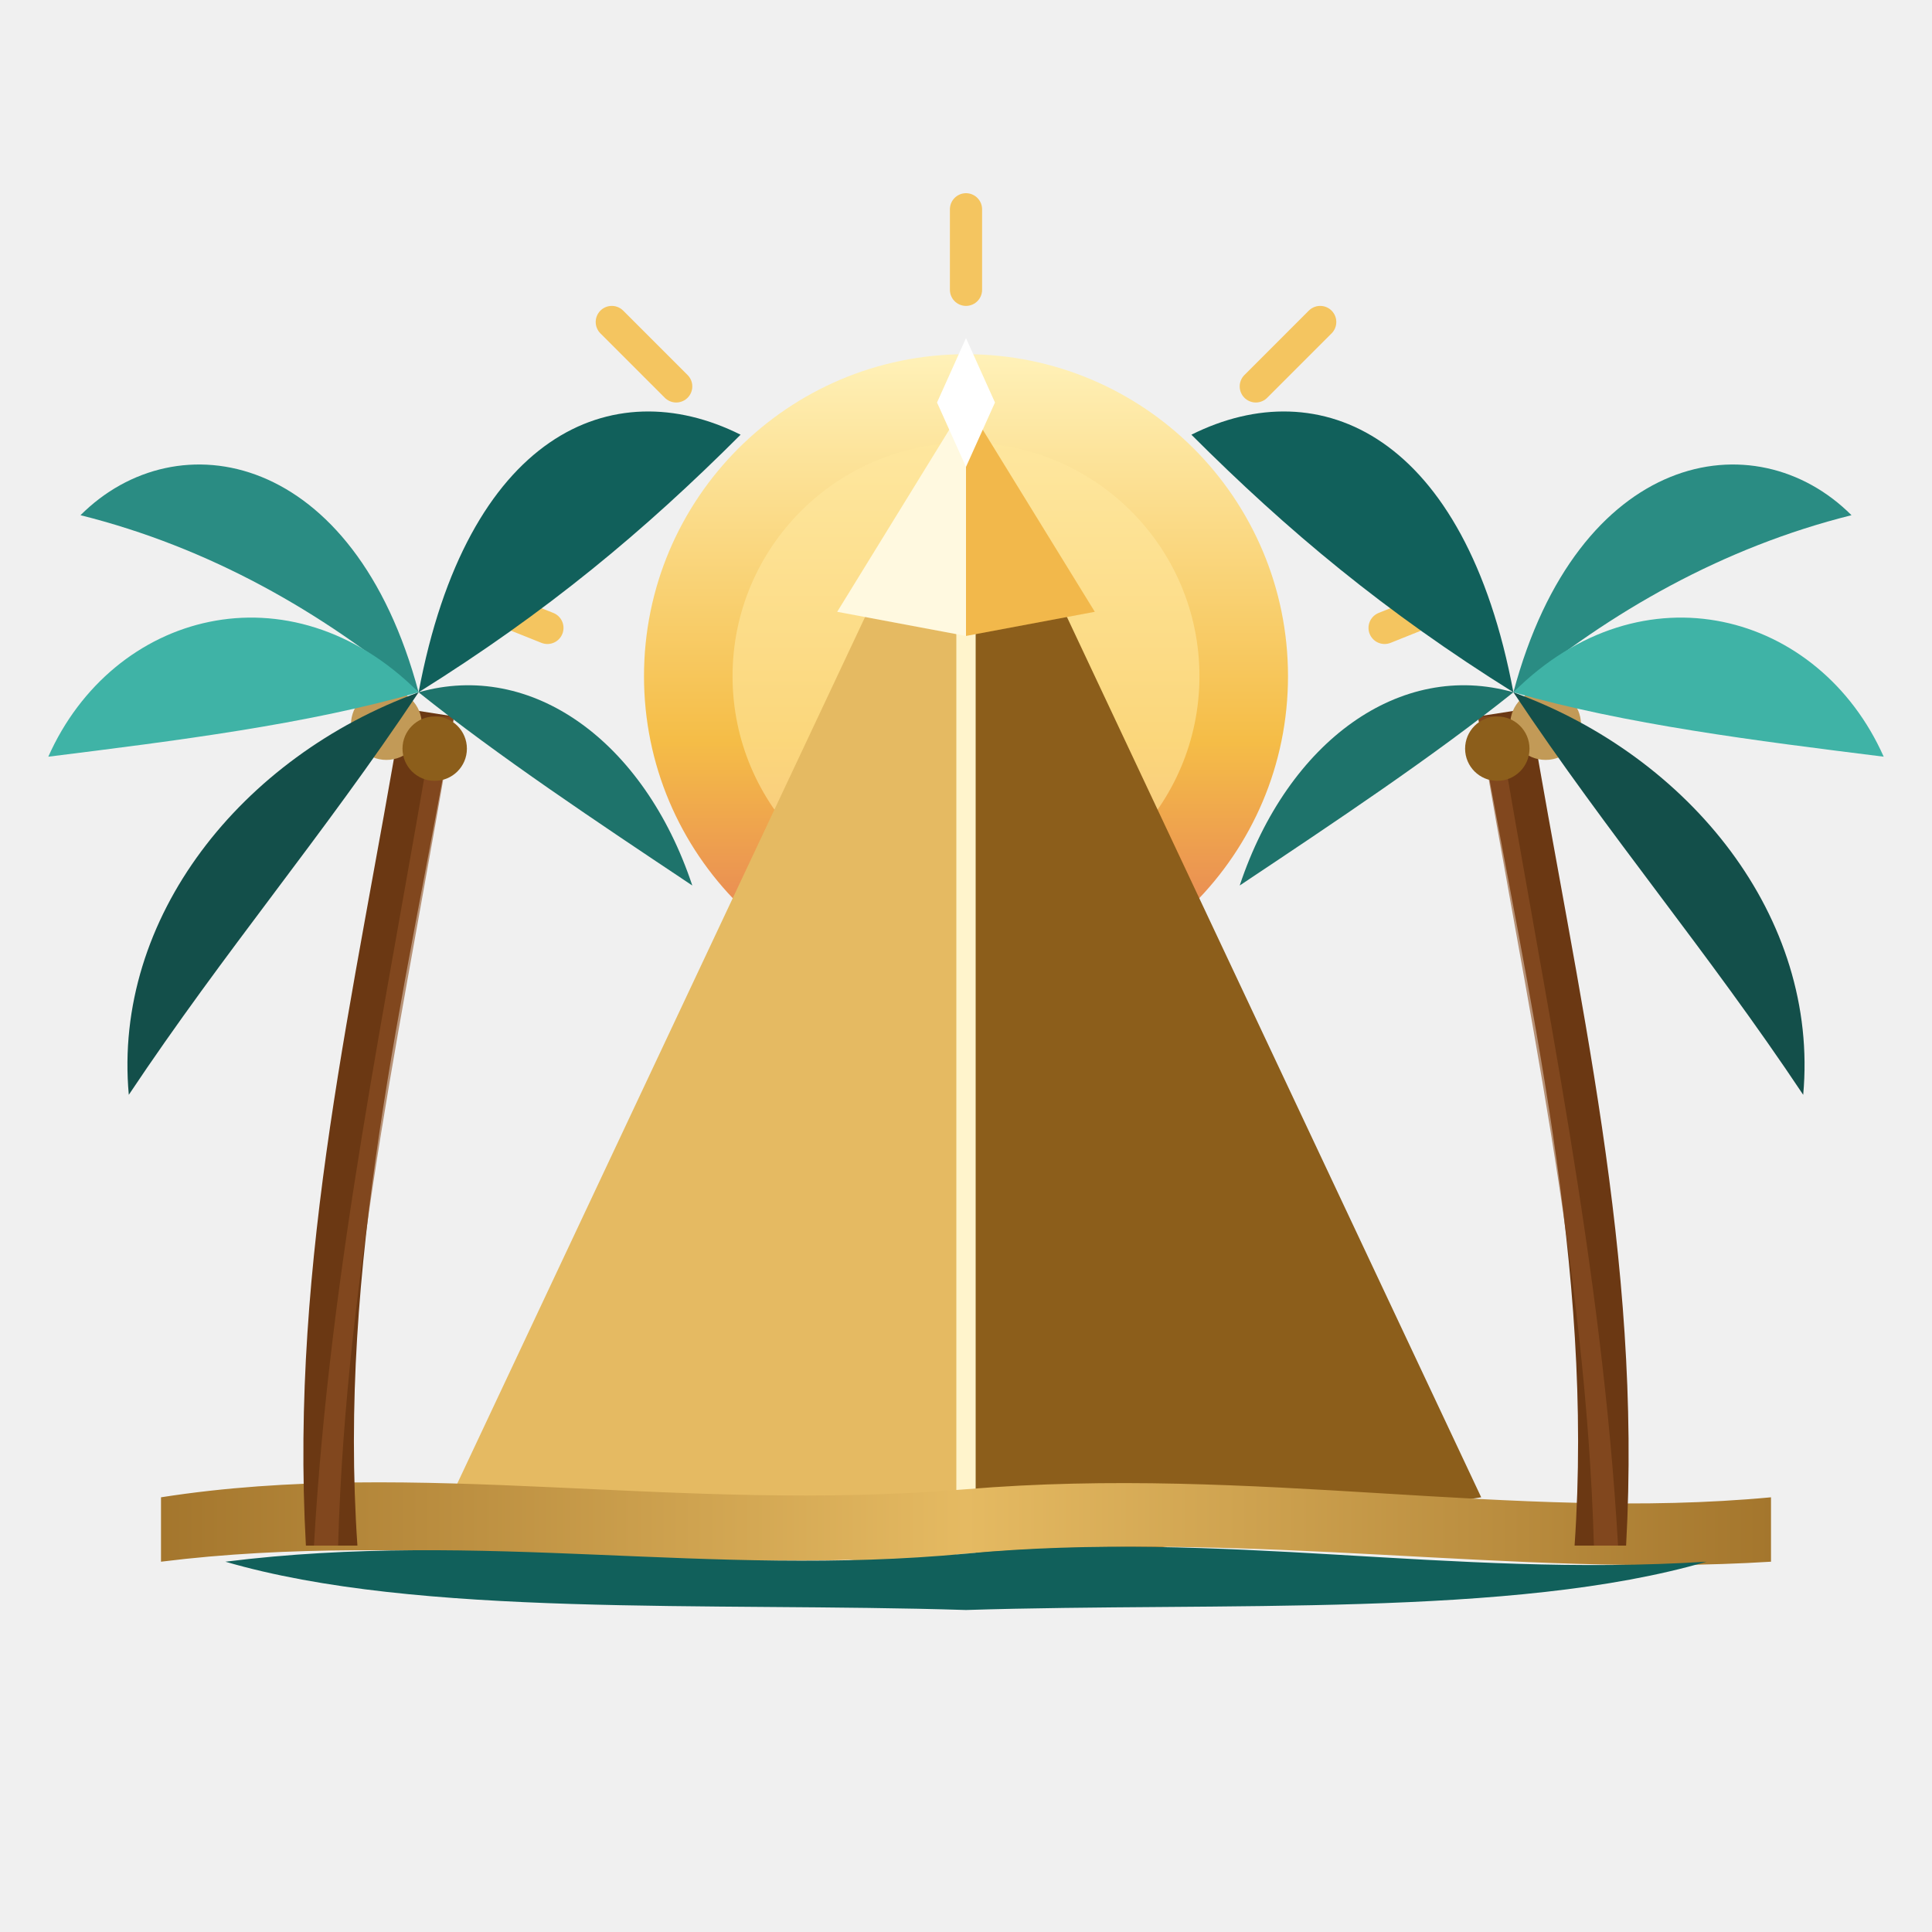
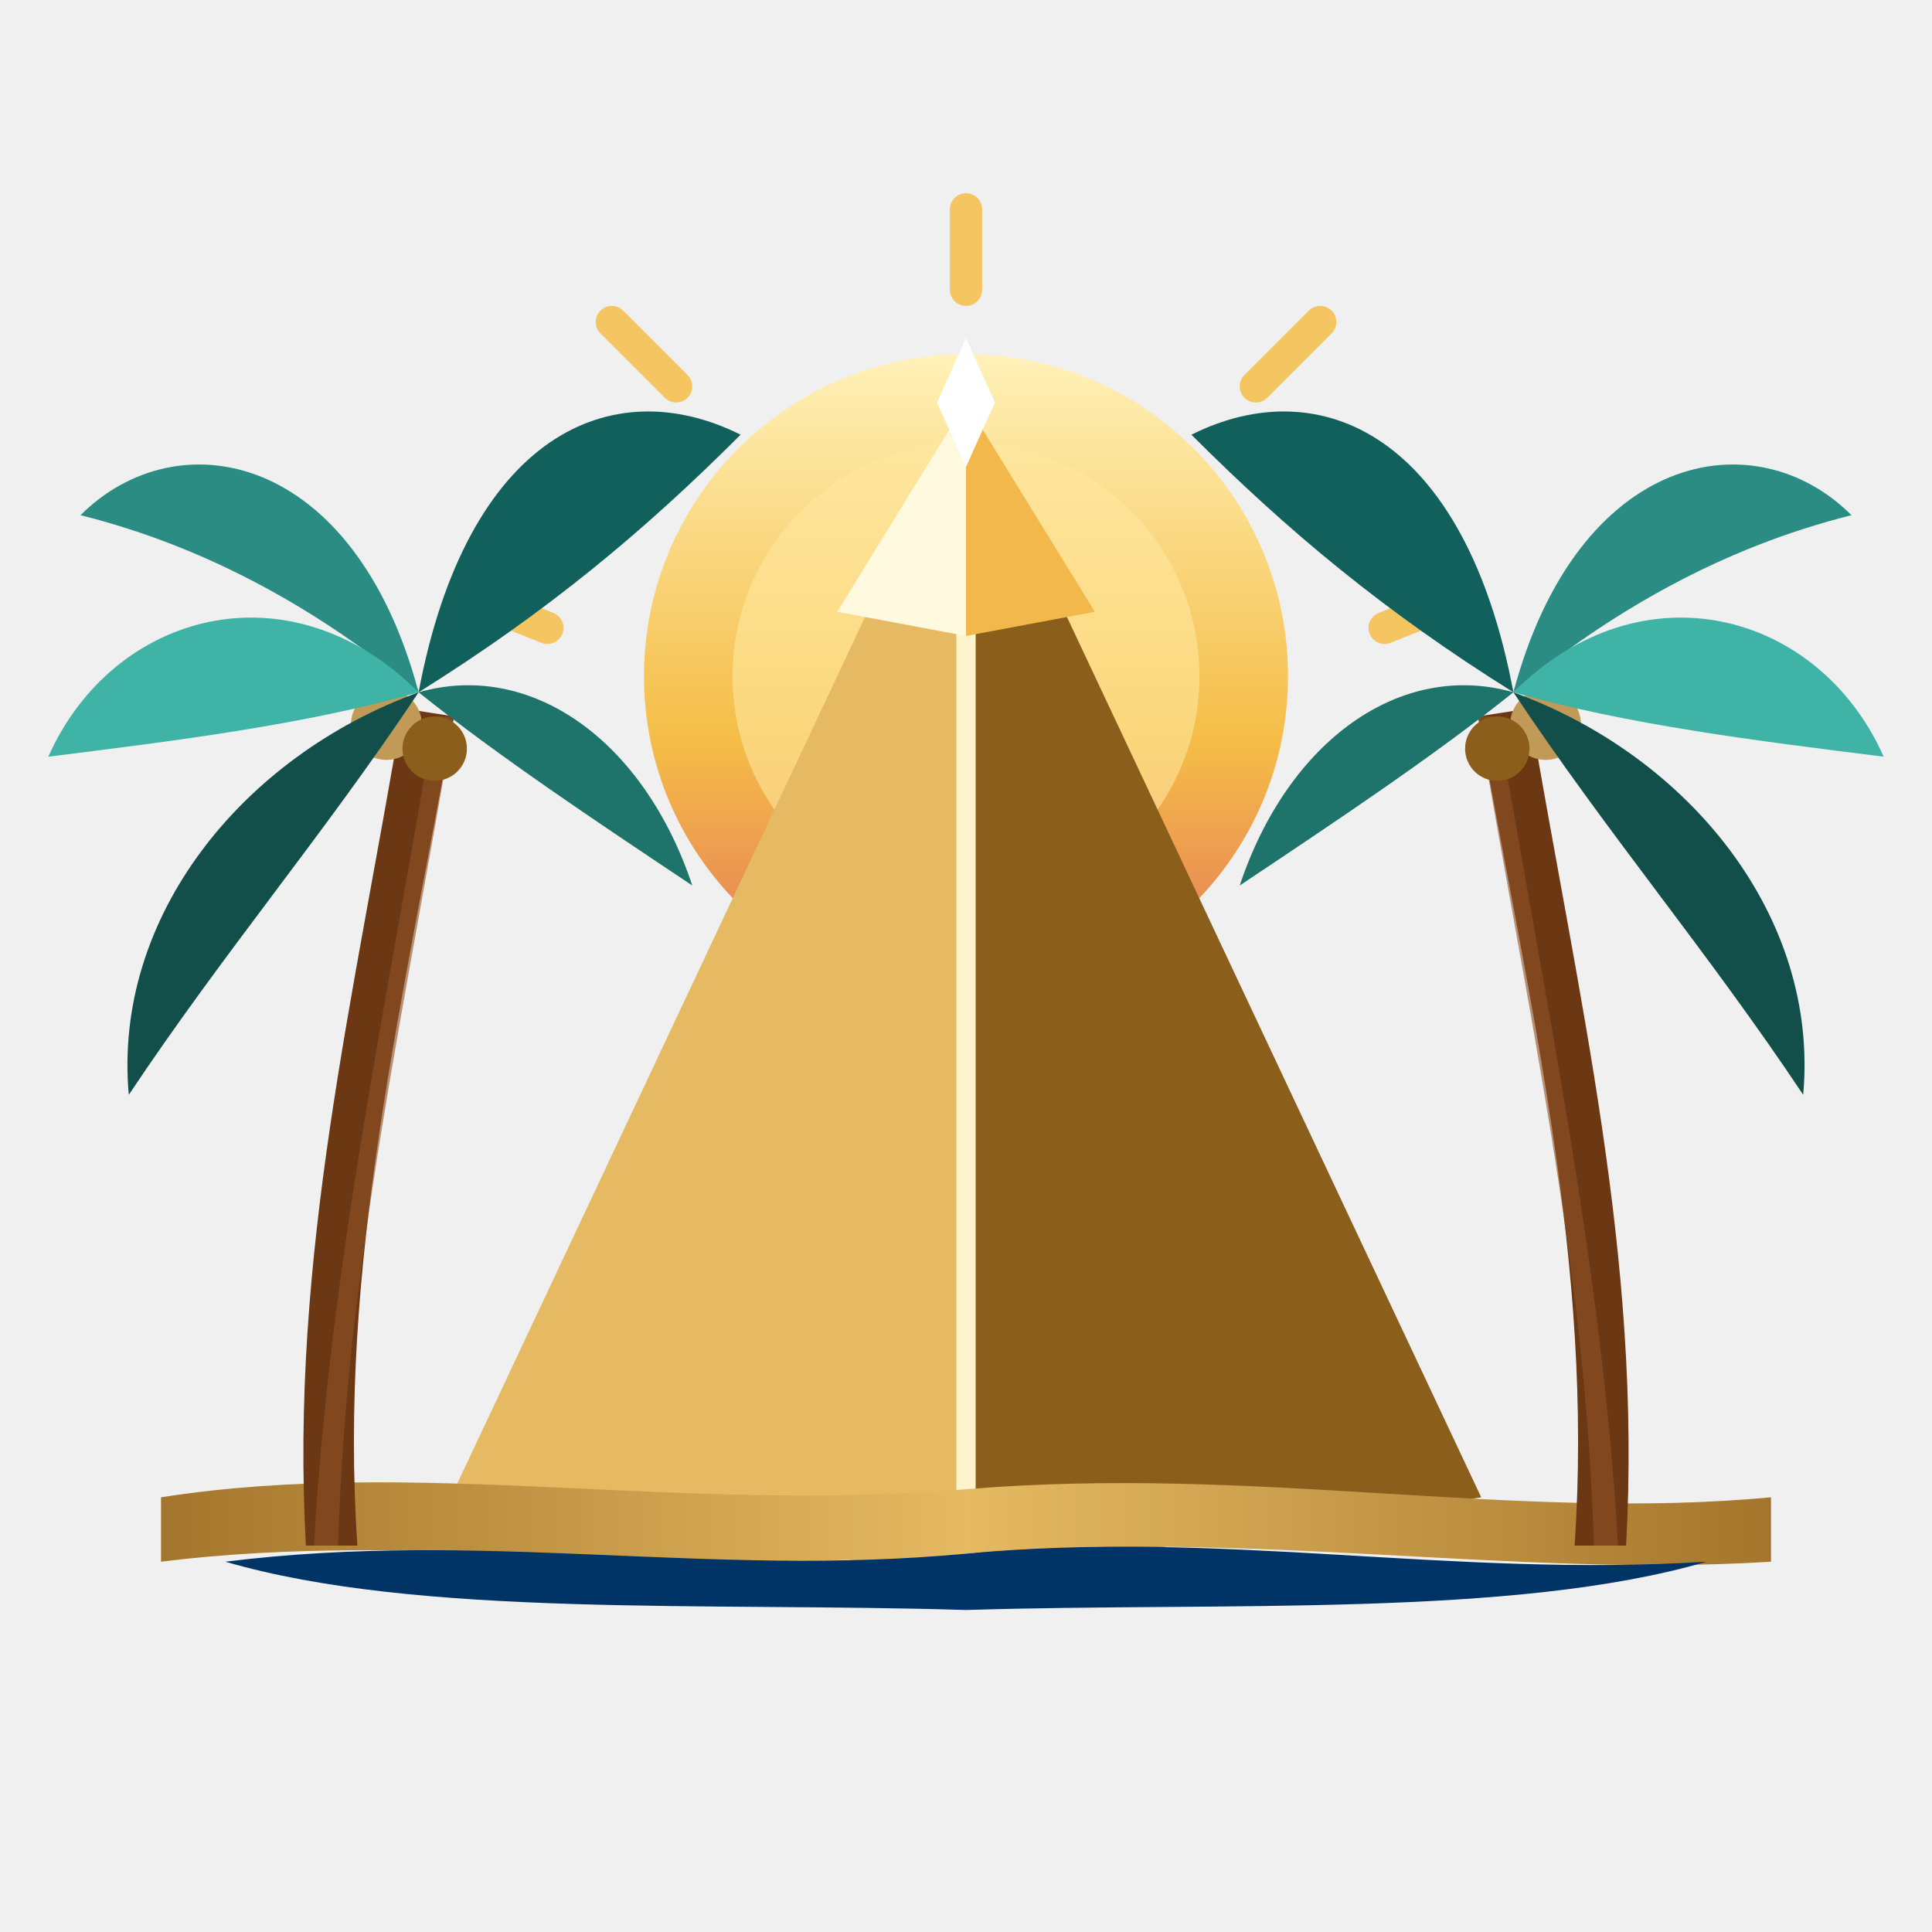
<svg xmlns="http://www.w3.org/2000/svg" viewBox="0 0 120 120" width="120" height="120" aria-label="Sovereign Nation of Waikiki Logo">
  <defs>
    <linearGradient id="sun2D" x1="0" y1="0" x2="0" y2="1">
      <stop offset="0%" stop-color="#FFF1B8" />
      <stop offset="60%" stop-color="#F5BD47" />
      <stop offset="100%" stop-color="#E3735A" />
    </linearGradient>
    <linearGradient id="dune2D" x1="0" y1="0" x2="1" y2="0">
      <stop offset="0%" stop-color="#A3752C" />
      <stop offset="50%" stop-color="#E5BA62" />
      <stop offset="100%" stop-color="#A3752C" />
    </linearGradient>
  </defs>
  <circle cx="60" cy="42" r="20" fill="url(#sun2D)" />
  <circle cx="60" cy="42" r="14.5" fill="#FFE89E" opacity="0.6" />
  <g stroke="#F5BD47" stroke-width="2" stroke-linecap="round" opacity="0.85">
    <line x1="60" y1="13" x2="60" y2="18" />
    <line x1="38" y1="20" x2="42" y2="24" />
    <line x1="82" y1="20" x2="78" y2="24" />
    <line x1="29" y1="37" x2="34" y2="39" />
    <line x1="91" y1="37" x2="86" y2="39" />
  </g>
  <polygon points="60,25 28,93 60,98" fill="#E5BA62" />
  <polygon points="60,25 60,98 92,93" fill="#8C5E1B" />
  <line x1="60" y1="25" x2="60" y2="98" stroke="#FFF4CC" stroke-width="1.2" stroke-linecap="round" />
  <polygon points="60,25 52,38 60,39.5" fill="#FFF9E0" />
  <polygon points="60,25 60,39.5 68,38" fill="#F2B84B" />
  <polygon points="60,21 61.8,25 60,29 58.2,25" fill="#FFFFFF" />
  <path d="M10 93 C26 90.5 42 94 60 92.5 C78 91 94 94.5 110 93 L110 97 C94 98 78 95 60 96.5 C42 98 26 95 10 97 Z" fill="url(#dune2D)" />
-   <path d="M14 97 C30 95 44 98 60 96.5 C76 95 90 98 106 97 C94 100.5 76 99.5 60 100 C44 99.5 26 100.5 14 97 Z" fill="#11605B" />
+   <path d="M14 97 C30 95 44 98 60 96.5 C76 95 90 98 106 97 C94 100.5 76 99.5 60 100 C44 99.5 26 100.5 14 97 Z" fill="#003366" />
  <g id="palm-left">
    <path d="M19 96 C18 78 22 62 25 44 L28.2 44.5 C25 62.5 21 78.5 22.2 96 Z" fill="#6B3813" />
    <path d="M19.5 96 C20.5 78.5 24 62.5 27 44.5 L28.2 44.5 C25.2 62.5 21.5 78.5 21 96 Z" fill="#8F5224" opacity="0.6" />
    <circle cx="24" cy="45" r="2.2" fill="#C29A57" />
    <circle cx="27" cy="46.5" r="2" fill="#8C5E1B" />
    <path d="M26 43 C22 28 11 26 5 32 C13 34 20 38 26 43 Z" fill="#2A8C83" />
    <path d="M26 43 C29 27 38 23 46 27 C40 33 34 38 26 43 Z" fill="#11605B" />
    <path d="M26 43 C18 35 7 38 3 47 C11 46 19 45 26 43 Z" fill="#3FB3A6" />
    <path d="M26 43 C15 47 7 57 8 68 C14 59 20 52 26 43 Z" fill="#134F4A" />
    <path d="M26 43 C33 41 40 46 43 55 C37 51 31 47 26 43 Z" fill="#1E736B" />
  </g>
  <g id="palm-right">
    <path d="M101 96 C102 78 98 62 95 44 L91.8 44.5 C95 62.5 99 78.5 97.8 96 Z" fill="#6B3813" />
    <path d="M100.5 96 C99.5 78.5 96 62.5 93 44.5 L91.8 44.5 C94.8 62.5 98.5 78.5 99 96 Z" fill="#8F5224" opacity="0.6" />
    <circle cx="96" cy="45" r="2.2" fill="#C29A57" />
    <circle cx="93" cy="46.5" r="2" fill="#8C5E1B" />
    <path d="M94 43 C98 28 109 26 115 32 C107 34 100 38 94 43 Z" fill="#2A8C83" />
    <path d="M94 43 C91 27 82 23 74 27 C80 33 86 38 94 43 Z" fill="#11605B" />
    <path d="M94 43 C102 35 113 38 117 47 C109 46 101 45 94 43 Z" fill="#3FB3A6" />
    <path d="M94 43 C105 47 113 57 112 68 C106 59 100 52 94 43 Z" fill="#134F4A" />
    <path d="M94 43 C87 41 80 46 77 55 C83 51 89 47 94 43 Z" fill="#1E736B" />
  </g>
</svg>
